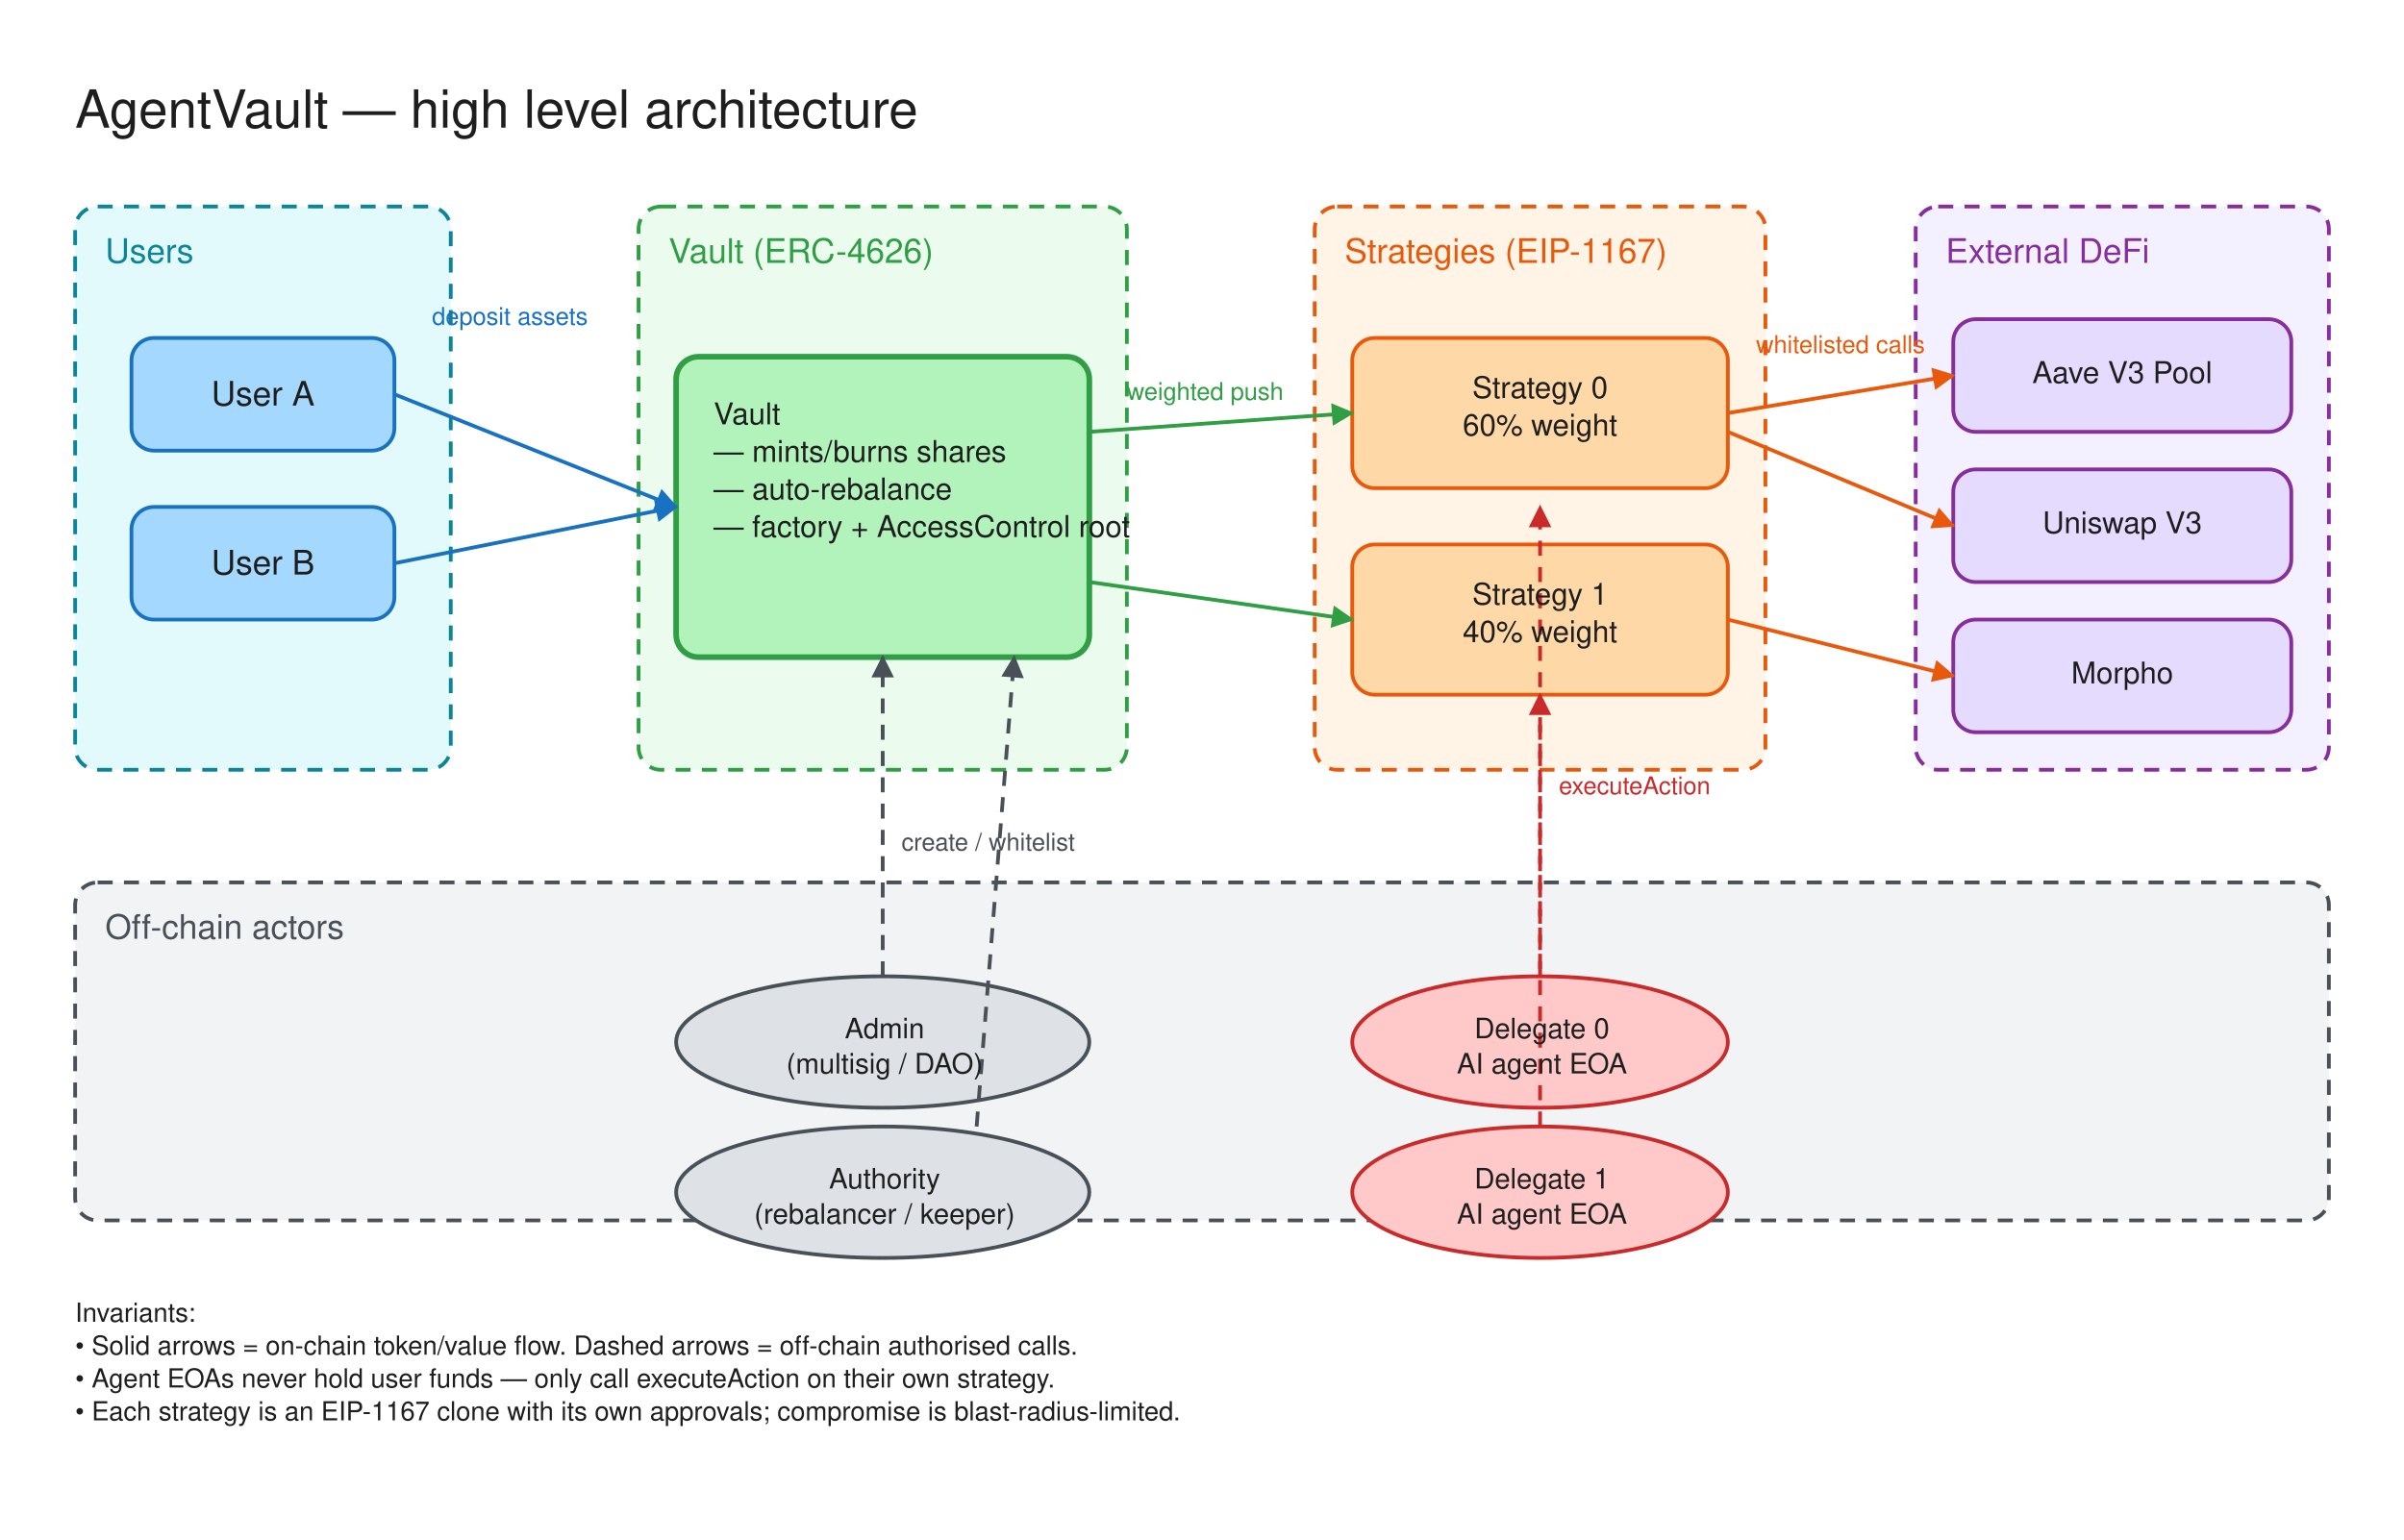
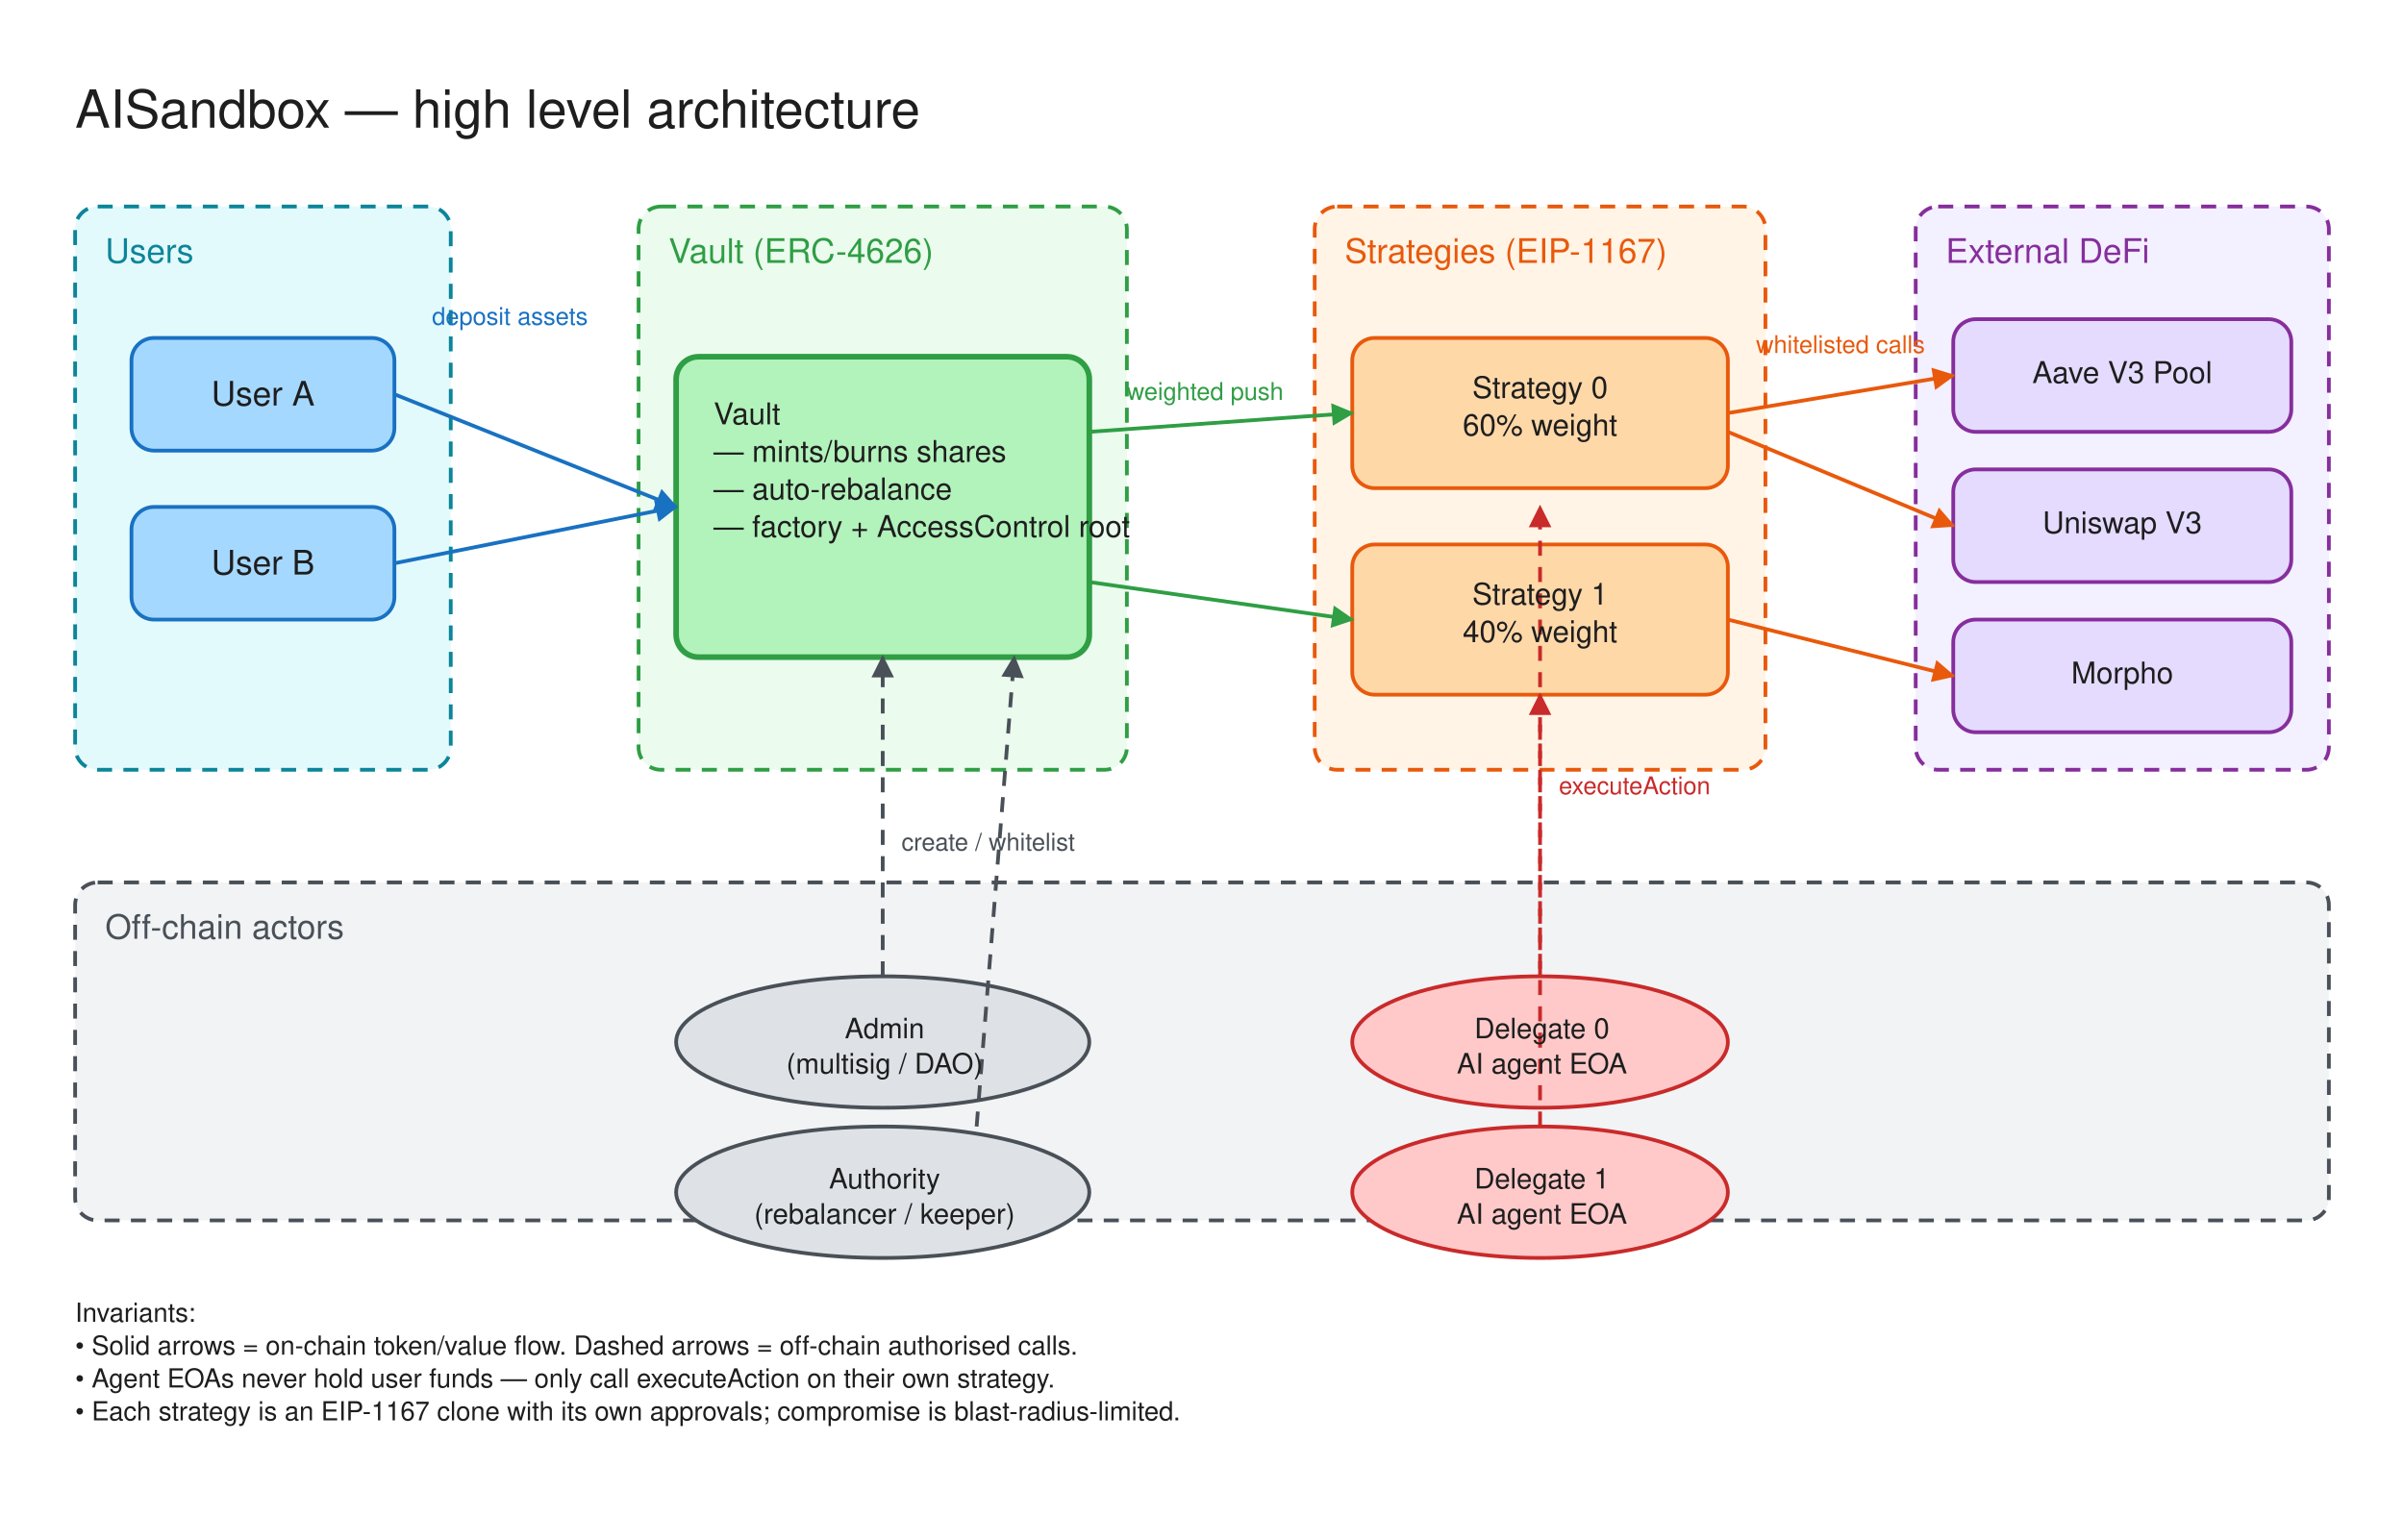
<svg xmlns="http://www.w3.org/2000/svg" viewBox="0 -30 1280 820" width="1280" height="820" font-family="Helvetica, Arial, sans-serif" style="background:#ffffff">
  <defs>
</defs>
  <rect x="40" y="80" width="200" height="300" rx="12" ry="12" fill="#e3fafc" stroke="#0c8599" stroke-width="2" stroke-dasharray="8,6" opacity="1.0" />
  <rect x="70" y="150" width="140" height="60" rx="12" ry="12" fill="#a5d8ff" stroke="#1971c2" stroke-width="2" opacity="1.0" />
  <rect x="70" y="240" width="140" height="60" rx="12" ry="12" fill="#a5d8ff" stroke="#1971c2" stroke-width="2" opacity="1.0" />
  <rect x="340" y="80" width="260" height="300" rx="12" ry="12" fill="#ebfbee" stroke="#2f9e44" stroke-width="2" stroke-dasharray="8,6" opacity="1.0" />
  <rect x="360" y="160" width="220" height="160" rx="12" ry="12" fill="#b2f2bb" stroke="#2f9e44" stroke-width="3" opacity="1.0" />
  <rect x="700" y="80" width="240" height="300" rx="12" ry="12" fill="#fff4e6" stroke="#e8590c" stroke-width="2" stroke-dasharray="8,6" opacity="1.0" />
  <rect x="720" y="150" width="200" height="80" rx="12" ry="12" fill="#ffd8a8" stroke="#e8590c" stroke-width="2" opacity="1.0" />
  <rect x="720" y="260" width="200" height="80" rx="12" ry="12" fill="#ffd8a8" stroke="#e8590c" stroke-width="2" opacity="1.0" />
  <rect x="1020" y="80" width="220" height="300" rx="12" ry="12" fill="#f3f0ff" stroke="#862e9c" stroke-width="2" stroke-dasharray="8,6" opacity="1.0" />
  <rect x="1040" y="140" width="180" height="60" rx="12" ry="12" fill="#e5dbff" stroke="#862e9c" stroke-width="2" opacity="1.0" />
  <rect x="1040" y="220" width="180" height="60" rx="12" ry="12" fill="#e5dbff" stroke="#862e9c" stroke-width="2" opacity="1.0" />
  <rect x="1040" y="300" width="180" height="60" rx="12" ry="12" fill="#e5dbff" stroke="#862e9c" stroke-width="2" opacity="1.0" />
  <rect x="40" y="440" width="1200" height="180" rx="12" ry="12" fill="#f1f3f5" stroke="#495057" stroke-width="2" stroke-dasharray="8,6" opacity="1.0" />
  <ellipse cx="470.0" cy="525.0" rx="110.0" ry="35.0" fill="#dee2e6" stroke="#495057" stroke-width="2" opacity="1.0" />
  <ellipse cx="470.0" cy="605.0" rx="110.0" ry="35.0" fill="#dee2e6" stroke="#495057" stroke-width="2" opacity="1.0" />
  <ellipse cx="820.0" cy="525.0" rx="100.0" ry="35.0" fill="#ffc9c9" stroke="#c92a2a" stroke-width="2" opacity="1.0" />
  <ellipse cx="820.0" cy="605.0" rx="100.0" ry="35.0" fill="#ffc9c9" stroke="#c92a2a" stroke-width="2" opacity="1.0" />
  <defs>
    <marker id="arrow_1971c2" viewBox="0 0 10 10" refX="9" refY="5" markerWidth="6" markerHeight="6" orient="auto-start-reverse">
      <path d="M 0 0 L 10 5 L 0 10 z" fill="#1971c2" />
    </marker>
  </defs>
  <polyline points="210,180 360,240" fill="none" stroke="#1971c2" stroke-width="2" opacity="1.0" marker-end="url(#arrow_1971c2)" />
  <defs>
    <marker id="arrow_1971c2" viewBox="0 0 10 10" refX="9" refY="5" markerWidth="6" markerHeight="6" orient="auto-start-reverse">
      <path d="M 0 0 L 10 5 L 0 10 z" fill="#1971c2" />
    </marker>
  </defs>
  <polyline points="210,270 360,240" fill="none" stroke="#1971c2" stroke-width="2" opacity="1.0" marker-end="url(#arrow_1971c2)" />
  <defs>
    <marker id="arrow_2f9e44" viewBox="0 0 10 10" refX="9" refY="5" markerWidth="6" markerHeight="6" orient="auto-start-reverse">
      <path d="M 0 0 L 10 5 L 0 10 z" fill="#2f9e44" />
    </marker>
  </defs>
  <polyline points="580,200 720,190" fill="none" stroke="#2f9e44" stroke-width="2" opacity="1.0" marker-end="url(#arrow_2f9e44)" />
  <defs>
    <marker id="arrow_2f9e44" viewBox="0 0 10 10" refX="9" refY="5" markerWidth="6" markerHeight="6" orient="auto-start-reverse">
      <path d="M 0 0 L 10 5 L 0 10 z" fill="#2f9e44" />
    </marker>
  </defs>
  <polyline points="580,280 720,300" fill="none" stroke="#2f9e44" stroke-width="2" opacity="1.0" marker-end="url(#arrow_2f9e44)" />
  <defs>
    <marker id="arrow_e8590c" viewBox="0 0 10 10" refX="9" refY="5" markerWidth="6" markerHeight="6" orient="auto-start-reverse">
      <path d="M 0 0 L 10 5 L 0 10 z" fill="#e8590c" />
    </marker>
  </defs>
  <polyline points="920,190 1040,170" fill="none" stroke="#e8590c" stroke-width="2" opacity="1.0" marker-end="url(#arrow_e8590c)" />
  <defs>
    <marker id="arrow_e8590c" viewBox="0 0 10 10" refX="9" refY="5" markerWidth="6" markerHeight="6" orient="auto-start-reverse">
      <path d="M 0 0 L 10 5 L 0 10 z" fill="#e8590c" />
    </marker>
  </defs>
  <polyline points="920,200 1040,250" fill="none" stroke="#e8590c" stroke-width="2" opacity="1.0" marker-end="url(#arrow_e8590c)" />
  <defs>
    <marker id="arrow_e8590c" viewBox="0 0 10 10" refX="9" refY="5" markerWidth="6" markerHeight="6" orient="auto-start-reverse">
      <path d="M 0 0 L 10 5 L 0 10 z" fill="#e8590c" />
    </marker>
  </defs>
  <polyline points="920,300 1040,330" fill="none" stroke="#e8590c" stroke-width="2" opacity="1.0" marker-end="url(#arrow_e8590c)" />
  <defs>
    <marker id="arrow_c92a2a" viewBox="0 0 10 10" refX="9" refY="5" markerWidth="6" markerHeight="6" orient="auto-start-reverse">
      <path d="M 0 0 L 10 5 L 0 10 z" fill="#c92a2a" />
    </marker>
  </defs>
  <polyline points="820,490 820,240" fill="none" stroke="#c92a2a" stroke-width="2" stroke-dasharray="8,6" opacity="1.0" marker-end="url(#arrow_c92a2a)" />
  <defs>
    <marker id="arrow_c92a2a" viewBox="0 0 10 10" refX="9" refY="5" markerWidth="6" markerHeight="6" orient="auto-start-reverse">
      <path d="M 0 0 L 10 5 L 0 10 z" fill="#c92a2a" />
    </marker>
  </defs>
  <polyline points="820,570 820,340" fill="none" stroke="#c92a2a" stroke-width="2" stroke-dasharray="8,6" opacity="1.0" marker-end="url(#arrow_c92a2a)" />
  <defs>
    <marker id="arrow_495057" viewBox="0 0 10 10" refX="9" refY="5" markerWidth="6" markerHeight="6" orient="auto-start-reverse">
      <path d="M 0 0 L 10 5 L 0 10 z" fill="#495057" />
    </marker>
  </defs>
  <polyline points="470,490 470,320" fill="none" stroke="#495057" stroke-width="2" stroke-dasharray="8,6" opacity="1.0" marker-end="url(#arrow_495057)" />
  <defs>
    <marker id="arrow_495057" viewBox="0 0 10 10" refX="9" refY="5" markerWidth="6" markerHeight="6" orient="auto-start-reverse">
      <path d="M 0 0 L 10 5 L 0 10 z" fill="#495057" />
    </marker>
  </defs>
  <polyline points="520,570 540,320" fill="none" stroke="#495057" stroke-width="2" stroke-dasharray="8,6" opacity="1.0" marker-end="url(#arrow_495057)" />
-   <text x="40" y="38.0" font-size="28" fill="#1e1e1e" text-anchor="start">AgentVault — high level architecture</text>
+   <text x="40" y="38.0" font-size="28" fill="#1e1e1e" text-anchor="start">AISandbox — high level architecture</text>
  <text x="56" y="110.0" font-size="18" fill="#0c8599" text-anchor="start">Users</text>
  <text x="140.0" y="186.0" font-size="18" fill="#1e1e1e" text-anchor="middle">User A</text>
  <text x="140.0" y="276.0" font-size="18" fill="#1e1e1e" text-anchor="middle">User B</text>
  <text x="356" y="110.0" font-size="18" fill="#2f9e44" text-anchor="start">Vault (ERC-4626)</text>
  <text x="380" y="196.0" font-size="16" fill="#1e1e1e" text-anchor="start">Vault</text>
  <text x="380" y="216.0" font-size="16" fill="#1e1e1e" text-anchor="start">— mints/burns shares</text>
  <text x="380" y="236.0" font-size="16" fill="#1e1e1e" text-anchor="start">— auto-rebalance</text>
  <text x="380" y="256.0" font-size="16" fill="#1e1e1e" text-anchor="start">— factory + AccessControl root</text>
  <text x="716" y="110.0" font-size="18" fill="#e8590c" text-anchor="start">Strategies (EIP-1167)</text>
  <text x="820.0" y="182.0" font-size="16" fill="#1e1e1e" text-anchor="middle">Strategy 0</text>
  <text x="820.0" y="202.0" font-size="16" fill="#1e1e1e" text-anchor="middle">60% weight</text>
  <text x="820.0" y="292.0" font-size="16" fill="#1e1e1e" text-anchor="middle">Strategy 1</text>
  <text x="820.0" y="312.0" font-size="16" fill="#1e1e1e" text-anchor="middle">40% weight</text>
  <text x="1036" y="110.0" font-size="18" fill="#862e9c" text-anchor="start">External DeFi</text>
  <text x="1130.0" y="174.0" font-size="16" fill="#1e1e1e" text-anchor="middle">Aave V3 Pool</text>
  <text x="1130.0" y="254.0" font-size="16" fill="#1e1e1e" text-anchor="middle">Uniswap V3</text>
  <text x="1130.0" y="334.0" font-size="16" fill="#1e1e1e" text-anchor="middle">Morpho</text>
  <text x="56" y="470.0" font-size="18" fill="#495057" text-anchor="start">Off-chain actors</text>
  <text x="471.0" y="523.0" font-size="15" fill="#1e1e1e" text-anchor="middle">Admin</text>
  <text x="471.0" y="541.75" font-size="15" fill="#1e1e1e" text-anchor="middle">(multisig / DAO)</text>
  <text x="471.0" y="603.0" font-size="15" fill="#1e1e1e" text-anchor="middle">Authority</text>
  <text x="471.0" y="621.75" font-size="15" fill="#1e1e1e" text-anchor="middle">(rebalancer / keeper)</text>
  <text x="821.0" y="523.0" font-size="15" fill="#1e1e1e" text-anchor="middle">Delegate 0</text>
  <text x="821.0" y="541.75" font-size="15" fill="#1e1e1e" text-anchor="middle">AI agent EOA</text>
  <text x="821.0" y="603.0" font-size="15" fill="#1e1e1e" text-anchor="middle">Delegate 1</text>
  <text x="821.0" y="621.75" font-size="15" fill="#1e1e1e" text-anchor="middle">AI agent EOA</text>
  <text x="230" y="143.0" font-size="13" fill="#1971c2" text-anchor="start">deposit assets</text>
  <text x="600" y="183.0" font-size="13" fill="#2f9e44" text-anchor="start">weighted push</text>
  <text x="935" y="158.0" font-size="13" fill="#e8590c" text-anchor="start">whitelisted calls</text>
  <text x="830" y="393.0" font-size="13" fill="#c92a2a" text-anchor="start">executeAction</text>
  <text x="480" y="423.0" font-size="13" fill="#495057" text-anchor="start">create / whitelist</text>
  <text x="40" y="674.0" font-size="14" fill="#1e1e1e" text-anchor="start">Invariants:</text>
  <text x="40" y="691.5" font-size="14" fill="#1e1e1e" text-anchor="start">• Solid arrows = on-chain token/value flow.  Dashed arrows = off-chain authorised calls.</text>
  <text x="40" y="709.0" font-size="14" fill="#1e1e1e" text-anchor="start">• Agent EOAs never hold user funds — only call executeAction on their own strategy.</text>
  <text x="40" y="726.5" font-size="14" fill="#1e1e1e" text-anchor="start">• Each strategy is an EIP-1167 clone with its own approvals; compromise is blast-radius-limited.</text>
</svg>
